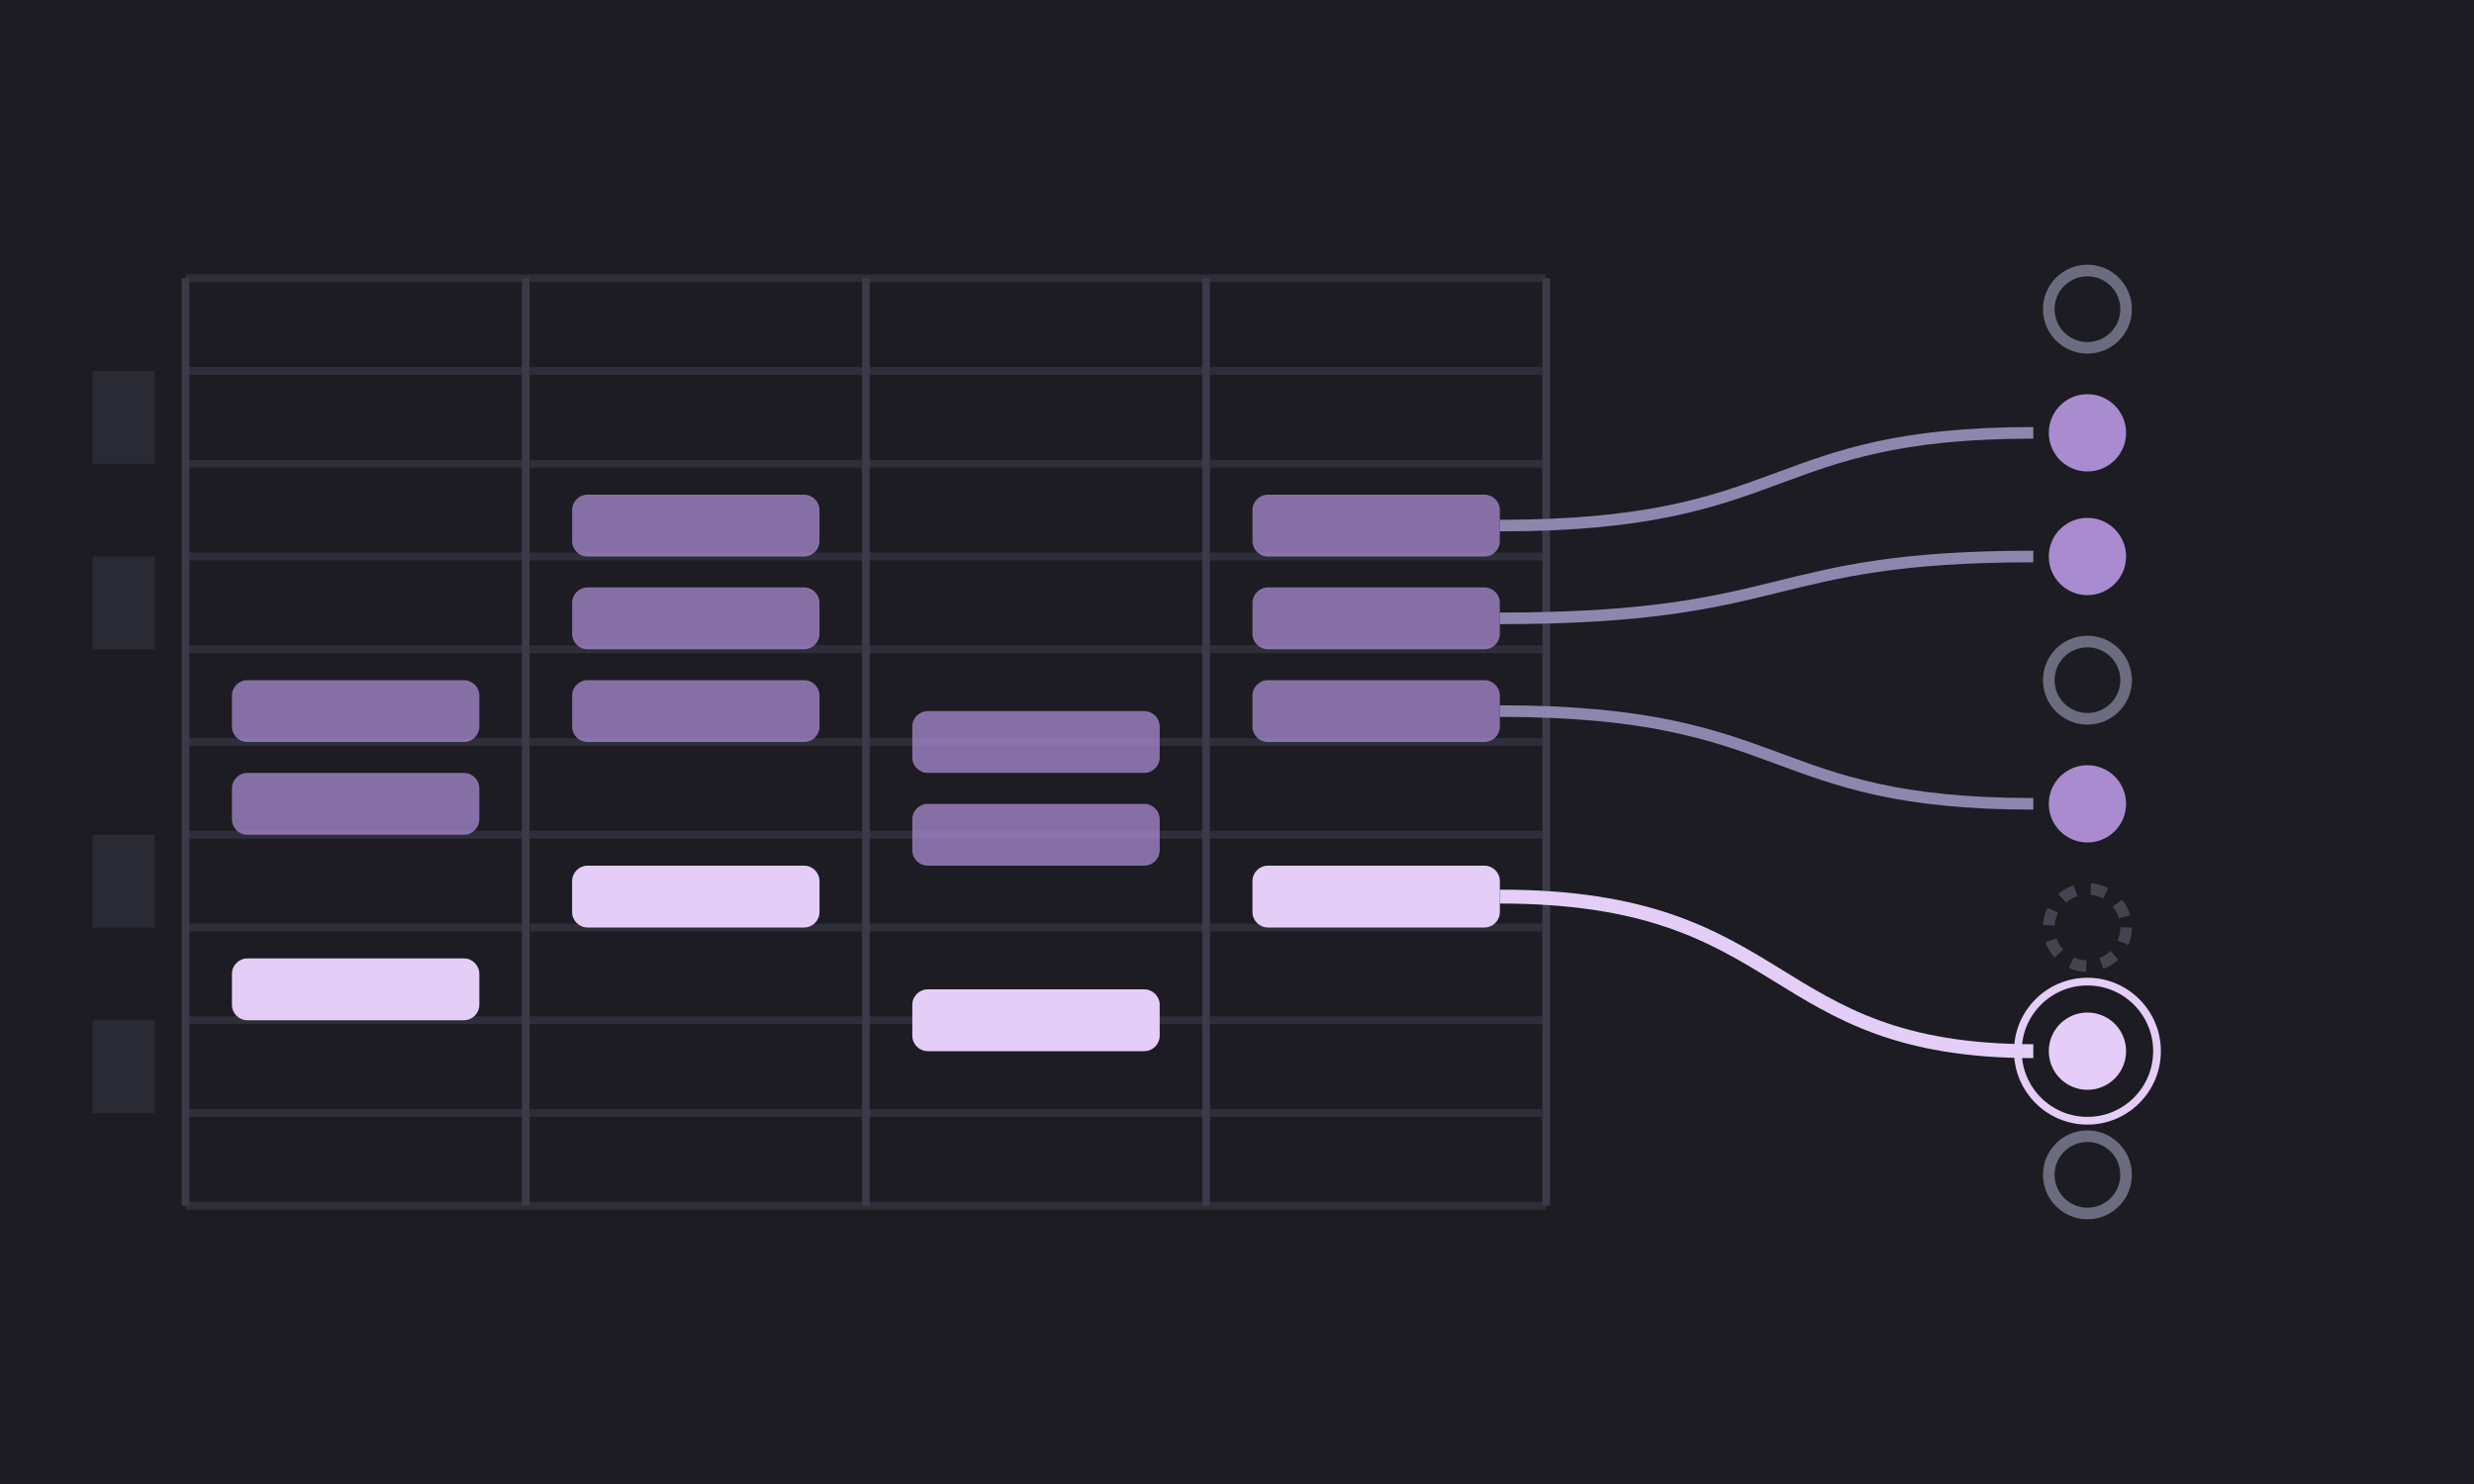
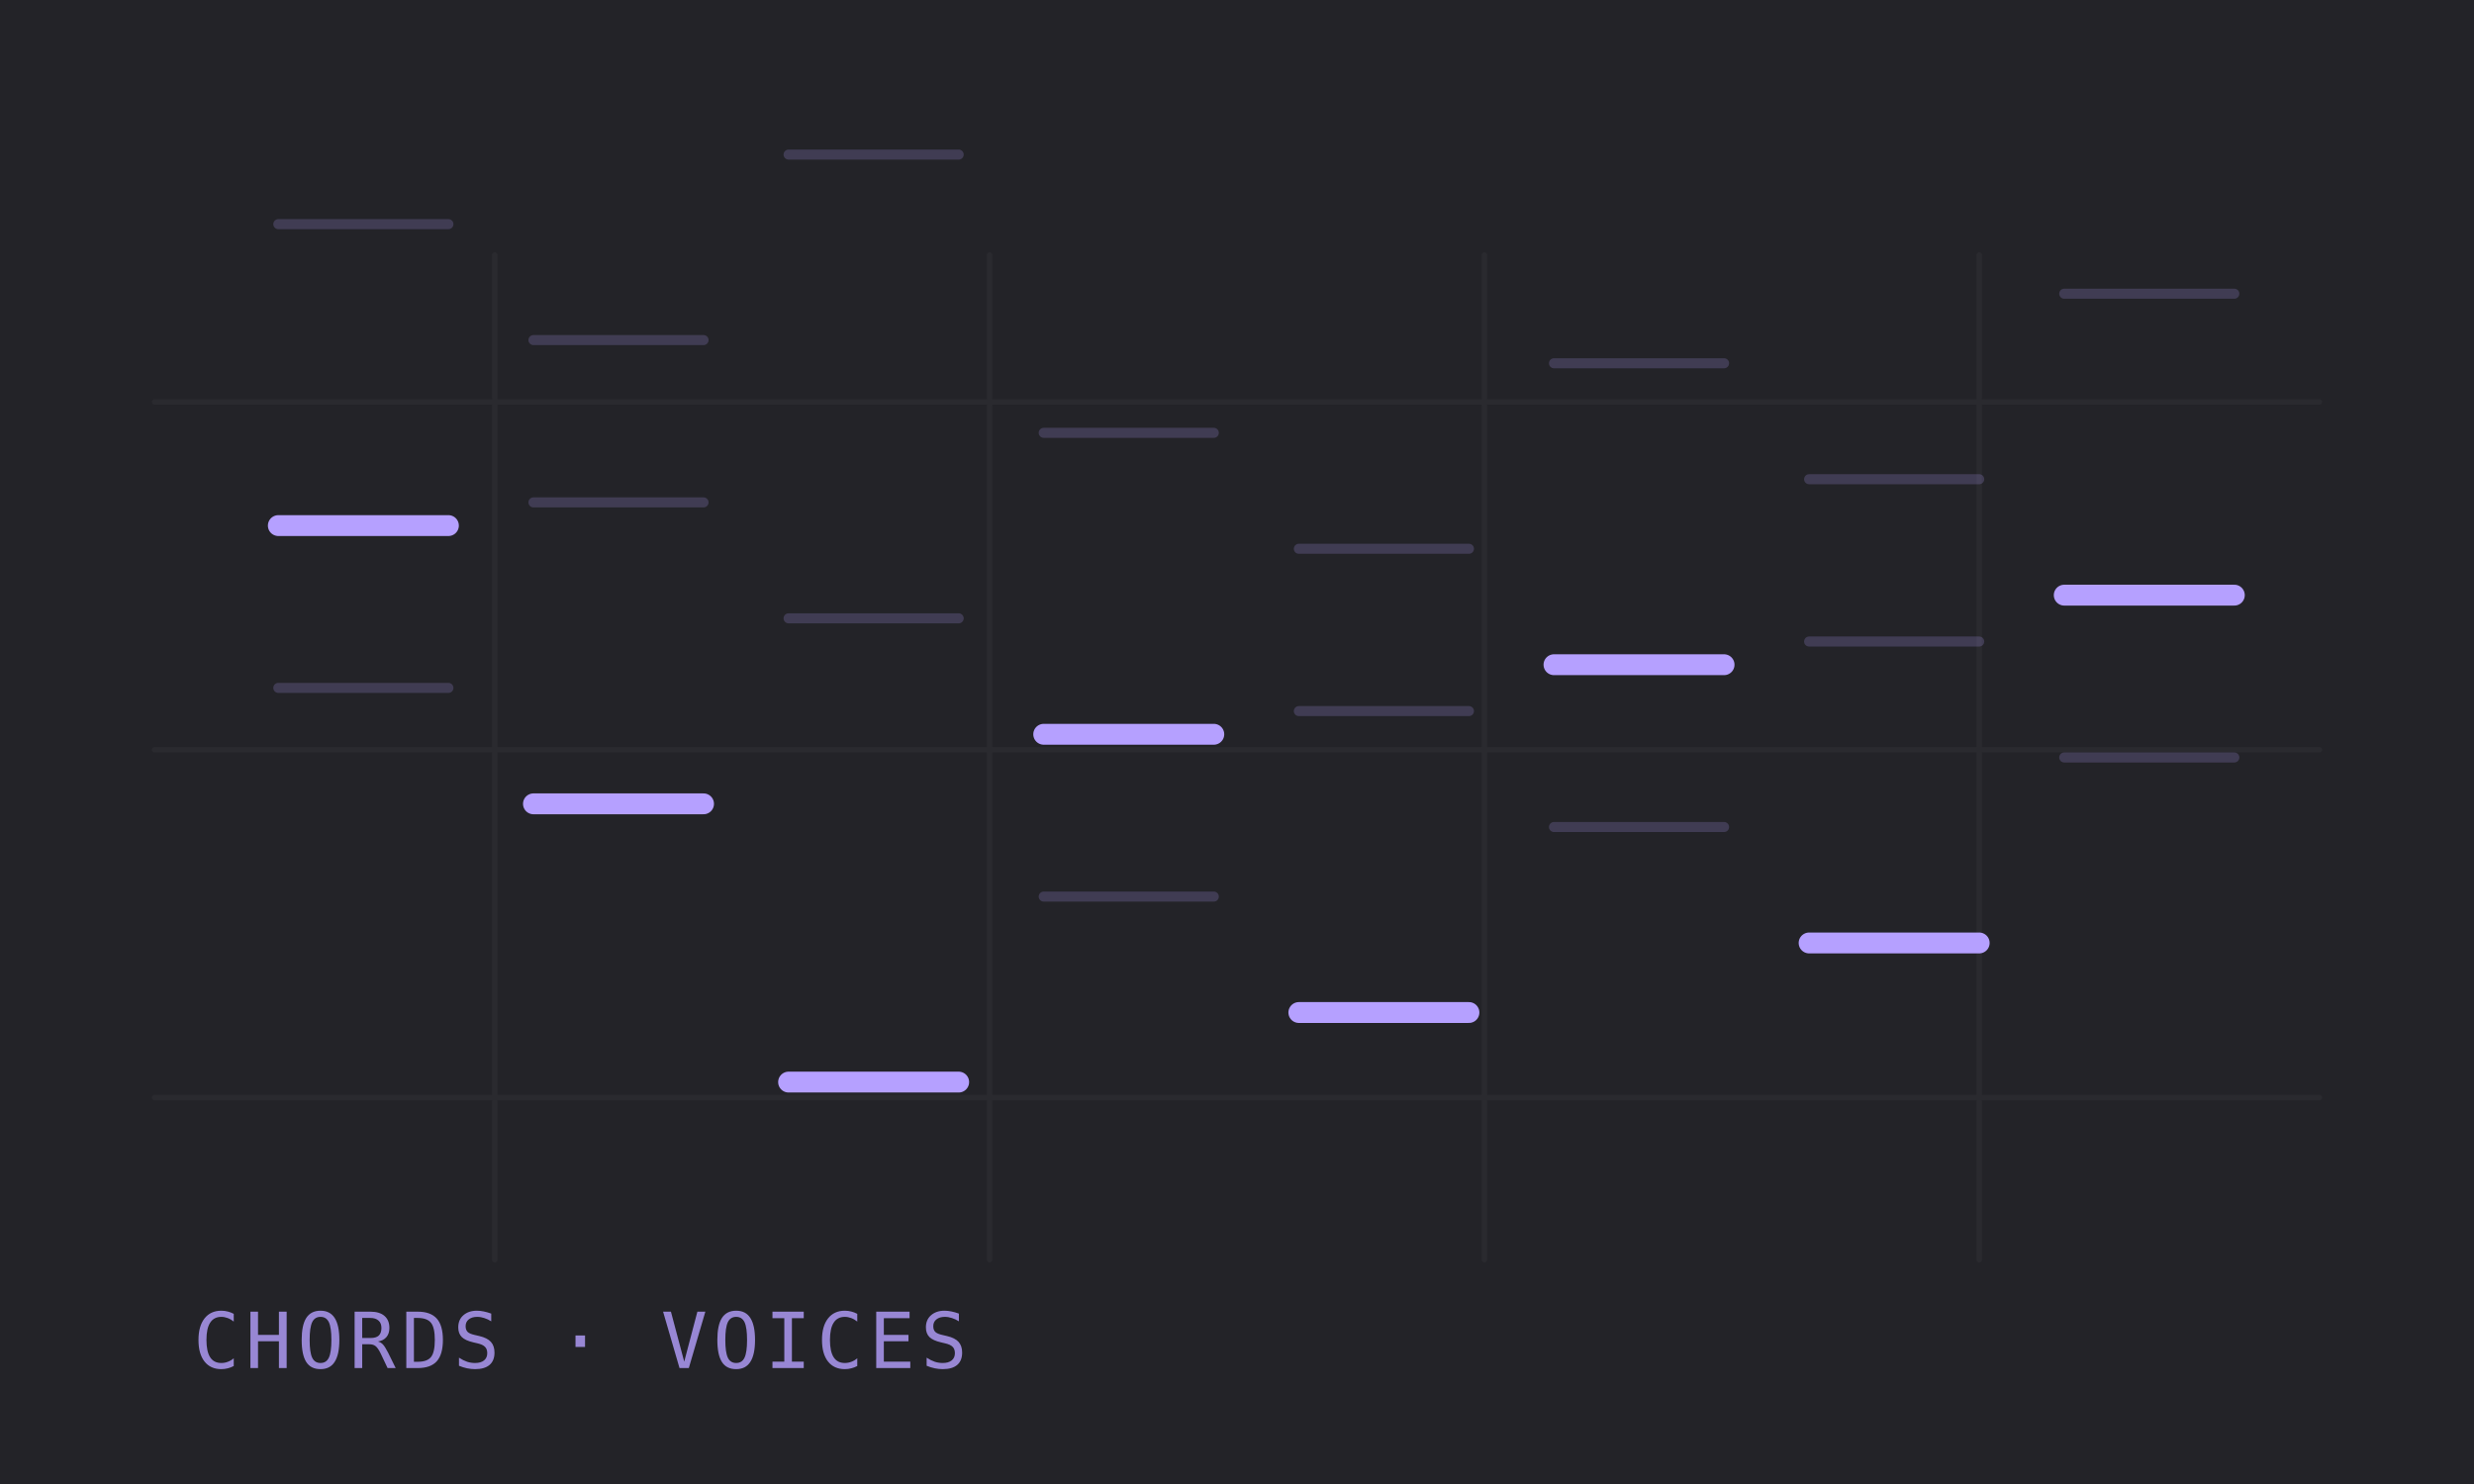
- <svg xmlns="http://www.w3.org/2000/svg" viewBox="0 0 320 192">
-   <rect width="320" height="192" fill="#1c1c22" />
-   <g fill="#2a2a34">
-     <rect x="12" y="48" width="8" height="12" />
-     <rect x="12" y="72" width="8" height="12" />
-     <rect x="12" y="108" width="8" height="12" />
-     <rect x="12" y="132" width="8" height="12" />
+ <svg xmlns="http://www.w3.org/2000/svg" width="320" height="192" viewBox="0 0 320 192" class="signal-art" fill="none" stroke-linecap="round" stroke-linejoin="round" role="img" aria-labelledby="title description">
+   <style>.signal-grid{stroke:#fff;opacity:.035;stroke-width:.7}.signal-main{stroke:#b5a0ff;stroke-width:2.7}.signal-secondary{stroke:#b5a0ff;opacity:.65;stroke-width:1.7}.signal-ghost{stroke:#b5a0ff;opacity:.2;stroke-width:1.3}.signal-art text{fill:#b5a0ff;opacity:.8;font:10px monospace;letter-spacing:.7px;stroke:none}</style>
+   <rect width="320" height="192" fill="#232328" />
+   <g class="signal-grid">
+     <path d="M20 52H300" />
+     <path d="M20 97H300" />
+     <path d="M20 142H300" />
+     <path d="M64 33V163" />
+     <path d="M128 33V163" />
+     <path d="M192 33V163" />
+     <path d="M256 33V163" />
  </g>
-   <g stroke="#2e2e3a" stroke-width="1">
-     <path d="M24 36H200M24 48H200M24 60H200M24 72H200M24 84H200M24 96H200M24 108H200M24 120H200M24 132H200M24 144H200M24 156H200" />
+   <g>
+     <path class="signal-main" d="M36 68h22" />
+     <path class="signal-ghost" d="M36 89h22" />
+     <path class="signal-ghost" d="M36 29h22" />
+     <path class="signal-main" d="M69 104h22" />
+     <path class="signal-ghost" d="M69 44h22" />
+     <path class="signal-ghost" d="M69 65h22" />
+     <path class="signal-main" d="M102 140h22" />
+     <path class="signal-ghost" d="M102 80h22" />
+     <path class="signal-ghost" d="M102 20h22" />
+     <path class="signal-main" d="M135 95h22" />
+     <path class="signal-ghost" d="M135 116h22" />
+     <path class="signal-ghost" d="M135 56h22" />
+     <path class="signal-main" d="M168 131h22" />
+     <path class="signal-ghost" d="M168 71h22" />
+     <path class="signal-ghost" d="M168 92h22" />
+     <path class="signal-main" d="M201 86h22" />
+     <path class="signal-ghost" d="M201 107h22" />
+     <path class="signal-ghost" d="M201 47h22" />
+     <path class="signal-main" d="M234 122h22" />
+     <path class="signal-ghost" d="M234 62h22" />
+     <path class="signal-ghost" d="M234 83h22" />
+     <path class="signal-main" d="M267 77h22" />
+     <path class="signal-ghost" d="M267 98h22" />
+     <path class="signal-ghost" d="M267 38h22" />
+     <text x="25" y="177">CHORDS · VOICES</text>
  </g>
-   <g stroke="#3a3a48" stroke-width="1">
-     <path d="M24 36V156M68 36V156M112 36V156M156 36V156M200 36V156" />
-   </g>
-   <g fill="#a98bd0" opacity="0.75">
-     <rect x="30" y="100" width="32" height="8" rx="2" />
-     <rect x="30" y="88" width="32" height="8" rx="2" />
-     <rect x="74" y="88" width="32" height="8" rx="2" />
-     <rect x="74" y="76" width="32" height="8" rx="2" />
-     <rect x="74" y="64" width="32" height="8" rx="2" />
-     <rect x="118" y="104" width="32" height="8" rx="2" />
-     <rect x="118" y="92" width="32" height="8" rx="2" />
-     <rect x="162" y="88" width="32" height="8" rx="2" />
-     <rect x="162" y="76" width="32" height="8" rx="2" />
-     <rect x="162" y="64" width="32" height="8" rx="2" />
-   </g>
-   <g fill="#e4cdf6">
-     <rect x="30" y="124" width="32" height="8" rx="2" />
-     <rect x="74" y="112" width="32" height="8" rx="2" />
-     <rect x="118" y="128" width="32" height="8" rx="2" />
-     <rect x="162" y="112" width="32" height="8" rx="2" />
-   </g>
-   <g fill="none" stroke="#8f86b0" stroke-width="1.5">
-     <path d="M194 68C232 68 228 56 263 56" />
-     <path d="M194 80C232 80 228 72 263 72" />
-     <path d="M194 92C232 92 228 104 263 104" />
-   </g>
-   <path d="M194 116C232 116 228 136 263 136" fill="none" stroke="#e4cdf6" stroke-width="1.8" />
-   <g fill="none" stroke="#6c6c80" stroke-width="1.5">
-     <circle cx="270" cy="40" r="5" />
-     <circle cx="270" cy="88" r="5" />
-     <circle cx="270" cy="152" r="5" />
-   </g>
-   <circle cx="270" cy="120" r="5" fill="none" stroke="#6c6c80" stroke-width="1.5" stroke-dasharray="2 2" opacity="0.5" />
-   <g fill="#a98bd0">
-     <circle cx="270" cy="56" r="5" />
-     <circle cx="270" cy="72" r="5" />
-     <circle cx="270" cy="104" r="5" />
-   </g>
-   <circle cx="270" cy="136" r="5" fill="#e4cdf6" />
-   <circle cx="270" cy="136" r="9" fill="none" stroke="#e4cdf6" stroke-width="1" />
</svg>
